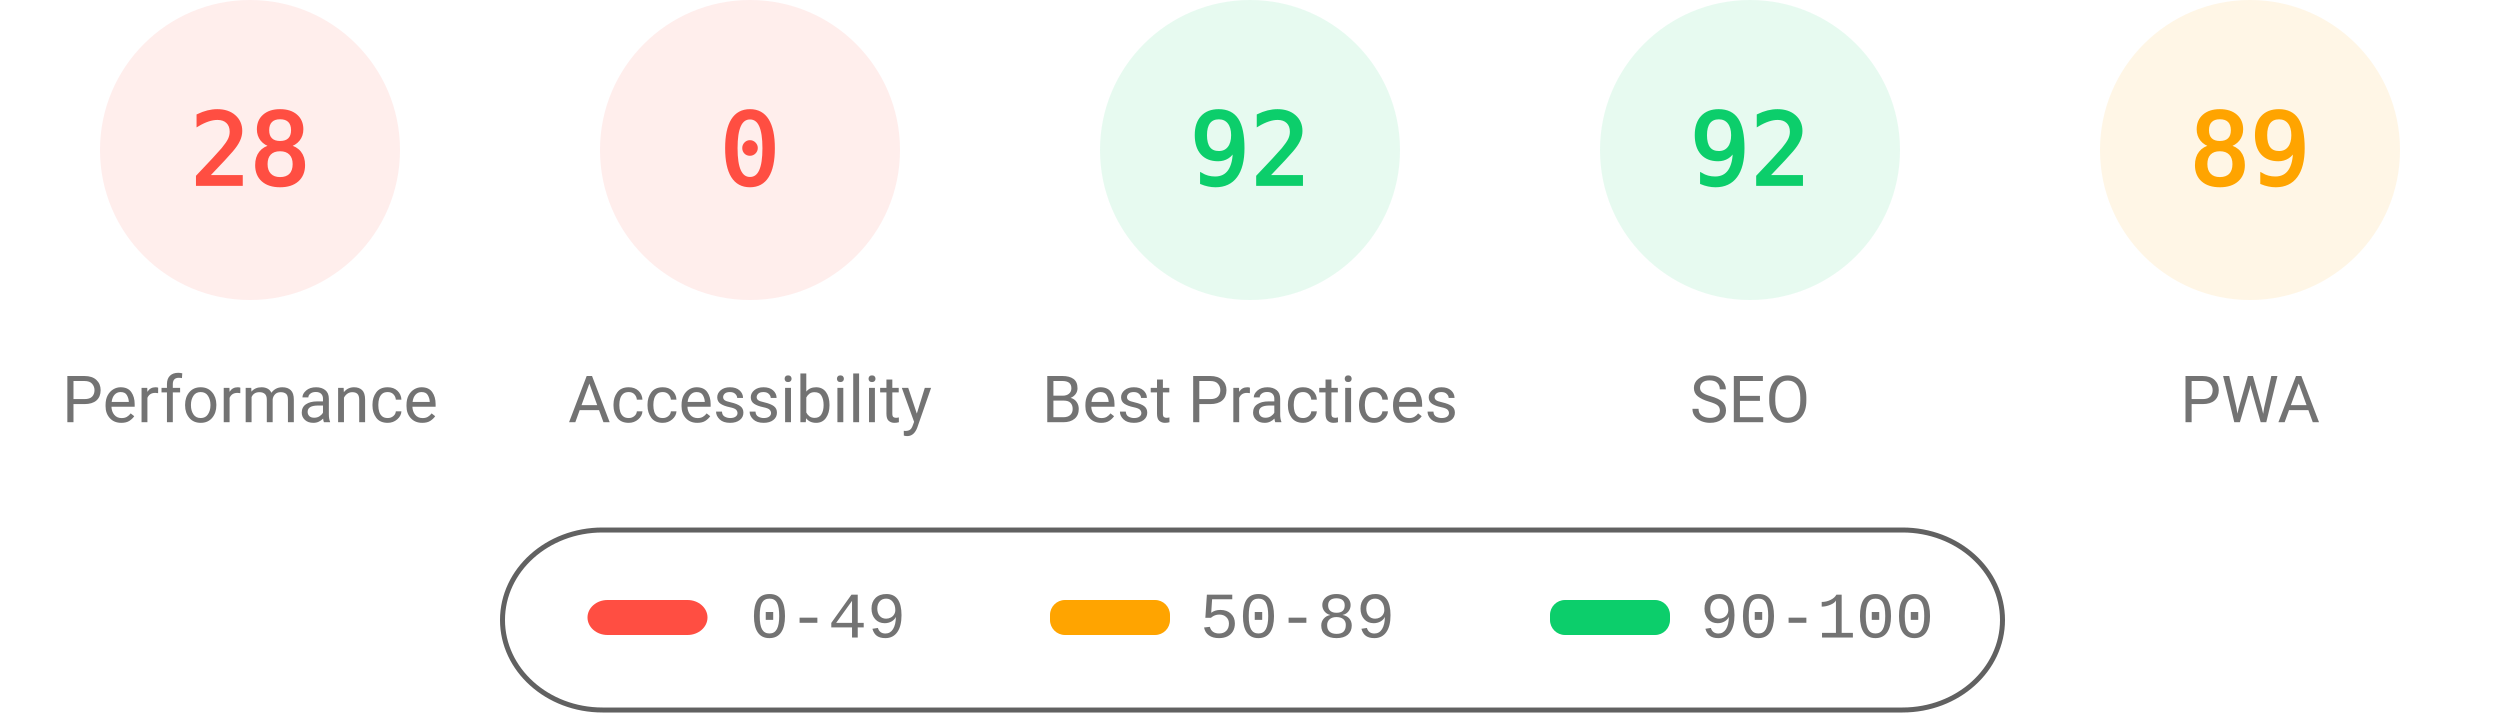
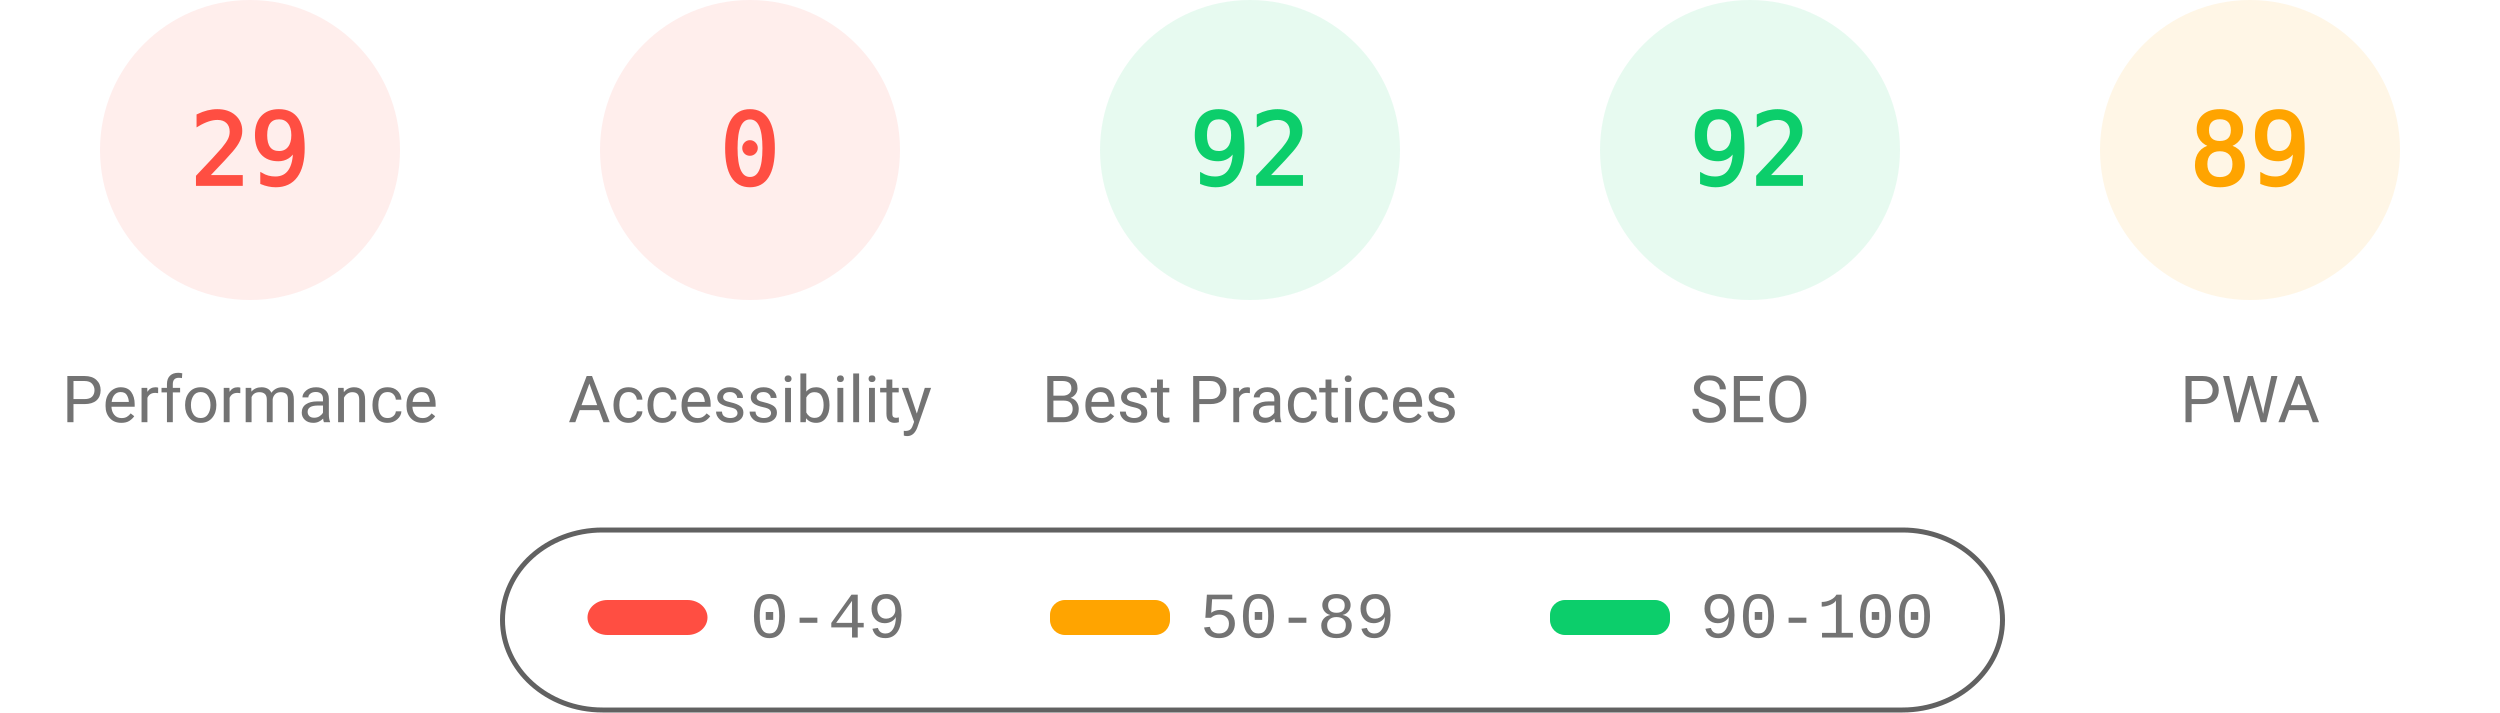
<svg xmlns="http://www.w3.org/2000/svg" fill="none" width="1000" height="285">
  <style>.gauge-base{opacity:.1}.gauge-arc{fill:none;animation-delay:250ms;stroke-linecap:round;transform:rotate(-90deg);transform-origin:100px 60px;animation:load-gauge 1s ease forwards}.guage-text{font-size:40px;font-family:monospace;text-align:center}.guage-red{color:#ff4e42;fill:#ff4e42;stroke:#ff4e42}.guage-orange{color:#ffa400;fill:#ffa400;stroke:#ffa400}.guage-green{color:#0cce6b;fill:#0cce6b;stroke:#0cce6b}.guage-undefined{color:#5c5c5c;fill:#5c5c5c;stroke:#5c5c5c}.guage-title{color:#737373;fill:#737373;stroke:none;font-size:26px;line-height:26px;font-family:Roboto,Halvetica,Arial,sans-serif}@keyframes load-gauge{from{stroke-dasharray:0 352.858}}</style>
  <svg class="guage-div guage-perf guage-red" viewBox="0 0 200 200" width="200" height="200">
    <circle class="gauge-base" r="56" cx="100" cy="60" stroke-width="8" />
-     <circle class="gauge-arc guage-arc-1" r="56" cx="100" cy="60" stroke-width="8" style="stroke-dasharray:98.52,351.858" />
-     <text class="guage-text" x="100" y="60" alignment-baseline="central" dominant-baseline="central" text-anchor="middle">28</text>
+     <circle class="gauge-arc guage-arc-1" r="56" cx="100" cy="60" stroke-width="8" style="stroke-dasharray:102.039,351.858" />
+     <text class="guage-text" x="100" y="60" alignment-baseline="central" dominant-baseline="central" text-anchor="middle">29</text>
    <text class="guage-title" x="100" y="160" alignment-baseline="central" dominant-baseline="central" text-anchor="middle">Performance</text>
  </svg>
  <svg class="guage-div guage-acc guage-red" viewBox="0 0 200 200" width="200" height="200" x="200">
    <circle class="gauge-base" r="56" cx="100" cy="60" stroke-width="8" />
    <circle class="gauge-arc guage-arc-2" r="56" cx="100" cy="60" stroke-width="8" style="stroke-dasharray:0,351.858" />
    <text class="guage-text" x="100" y="60" alignment-baseline="central" dominant-baseline="central" text-anchor="middle">0</text>
    <text class="guage-title" x="100" y="160" alignment-baseline="central" dominant-baseline="central" text-anchor="middle">Accessibility</text>
  </svg>
  <svg class="guage-div guage-best guage-green" viewBox="0 0 200 200" width="200" height="200" x="400">
    <circle class="gauge-base" r="56" cx="100" cy="60" stroke-width="8" />
    <circle class="gauge-arc guage-arc-3" r="56" cx="100" cy="60" stroke-width="8" style="stroke-dasharray:323.709,351.858" />
    <text class="guage-text" x="100" y="60" alignment-baseline="central" dominant-baseline="central" text-anchor="middle">92</text>
    <text class="guage-title" x="100" y="160" alignment-baseline="central" dominant-baseline="central" text-anchor="middle">Best Practices</text>
  </svg>
  <svg class="guage-div guage-seo guage-green" viewBox="0 0 200 200" width="200" height="200" x="600">
    <circle class="gauge-base" r="56" cx="100" cy="60" stroke-width="8" />
    <circle class="gauge-arc guage-arc-4" r="56" cx="100" cy="60" stroke-width="8" style="stroke-dasharray:323.709,351.858" />
    <text class="guage-text" x="100" y="60" alignment-baseline="central" dominant-baseline="central" text-anchor="middle">92</text>
    <text class="guage-title" x="100" y="160" alignment-baseline="central" dominant-baseline="central" text-anchor="middle">SEO</text>
  </svg>
  <svg class="guage-div guage-pwa guage-orange" viewBox="0 0 200 200" width="200" height="200" x="800">
    <circle class="gauge-base" r="56" cx="100" cy="60" stroke-width="8" />
    <circle class="gauge-arc guage-arc-4" r="56" cx="100" cy="60" stroke-width="8" style="stroke-dasharray:313.154,351.858" />
    <text class="guage-text" x="100" y="60" alignment-baseline="central" dominant-baseline="central" text-anchor="middle">89</text>
    <text class="guage-title" x="100" y="160" alignment-baseline="central" dominant-baseline="central" text-anchor="middle">PWA</text>
  </svg>
  <svg width="604" height="76" x="200" y="210">
    <path fill="none" id="canvas_background" d="M-1-1h604v80H-1z" />
    <rect fill-opacity="0" stroke="#616161" stroke-width="2" rx="40" id="svg_2" height="72" width="600" y="2" x="1" fill="#000" />
    <rect stroke="#000" rx="8" id="svg_3" height="14" width="48" y="30" x="35" stroke-opacity="null" stroke-width="0" fill="#ff4e42" />
    <rect stroke="#000" rx="6" id="svg_4" height="14" width="48" y="30" x="220" stroke-opacity="null" stroke-width="0" fill="#ffa400" />
    <rect stroke="#000" rx="6" id="svg_5" height="14" width="48" y="30" x="420" stroke-opacity="null" stroke-width="0" fill="#0cce6b" />
    <text xml:space="preserve" text-anchor="start" font-family="'Courier New', Courier, monospace" font-size="26" id="svg_6" y="45" x="100" stroke-opacity="null" stroke-width="0" stroke="#000" fill="#737373">0-49</text>
    <text xml:space="preserve" text-anchor="start" font-family="'Courier New', Courier, monospace" font-size="26" id="svg_7" y="45" x="280" stroke-opacity="null" stroke-width="0" stroke="#000" fill="#737373">50-89</text>
    <text xml:space="preserve" text-anchor="start" font-family="'Courier New', Courier, monospace" font-size="26" id="svg_8" y="45" x="480" stroke-opacity="null" stroke-width="0" stroke="#000" fill="#737373">90-100</text>
  </svg>
</svg>
